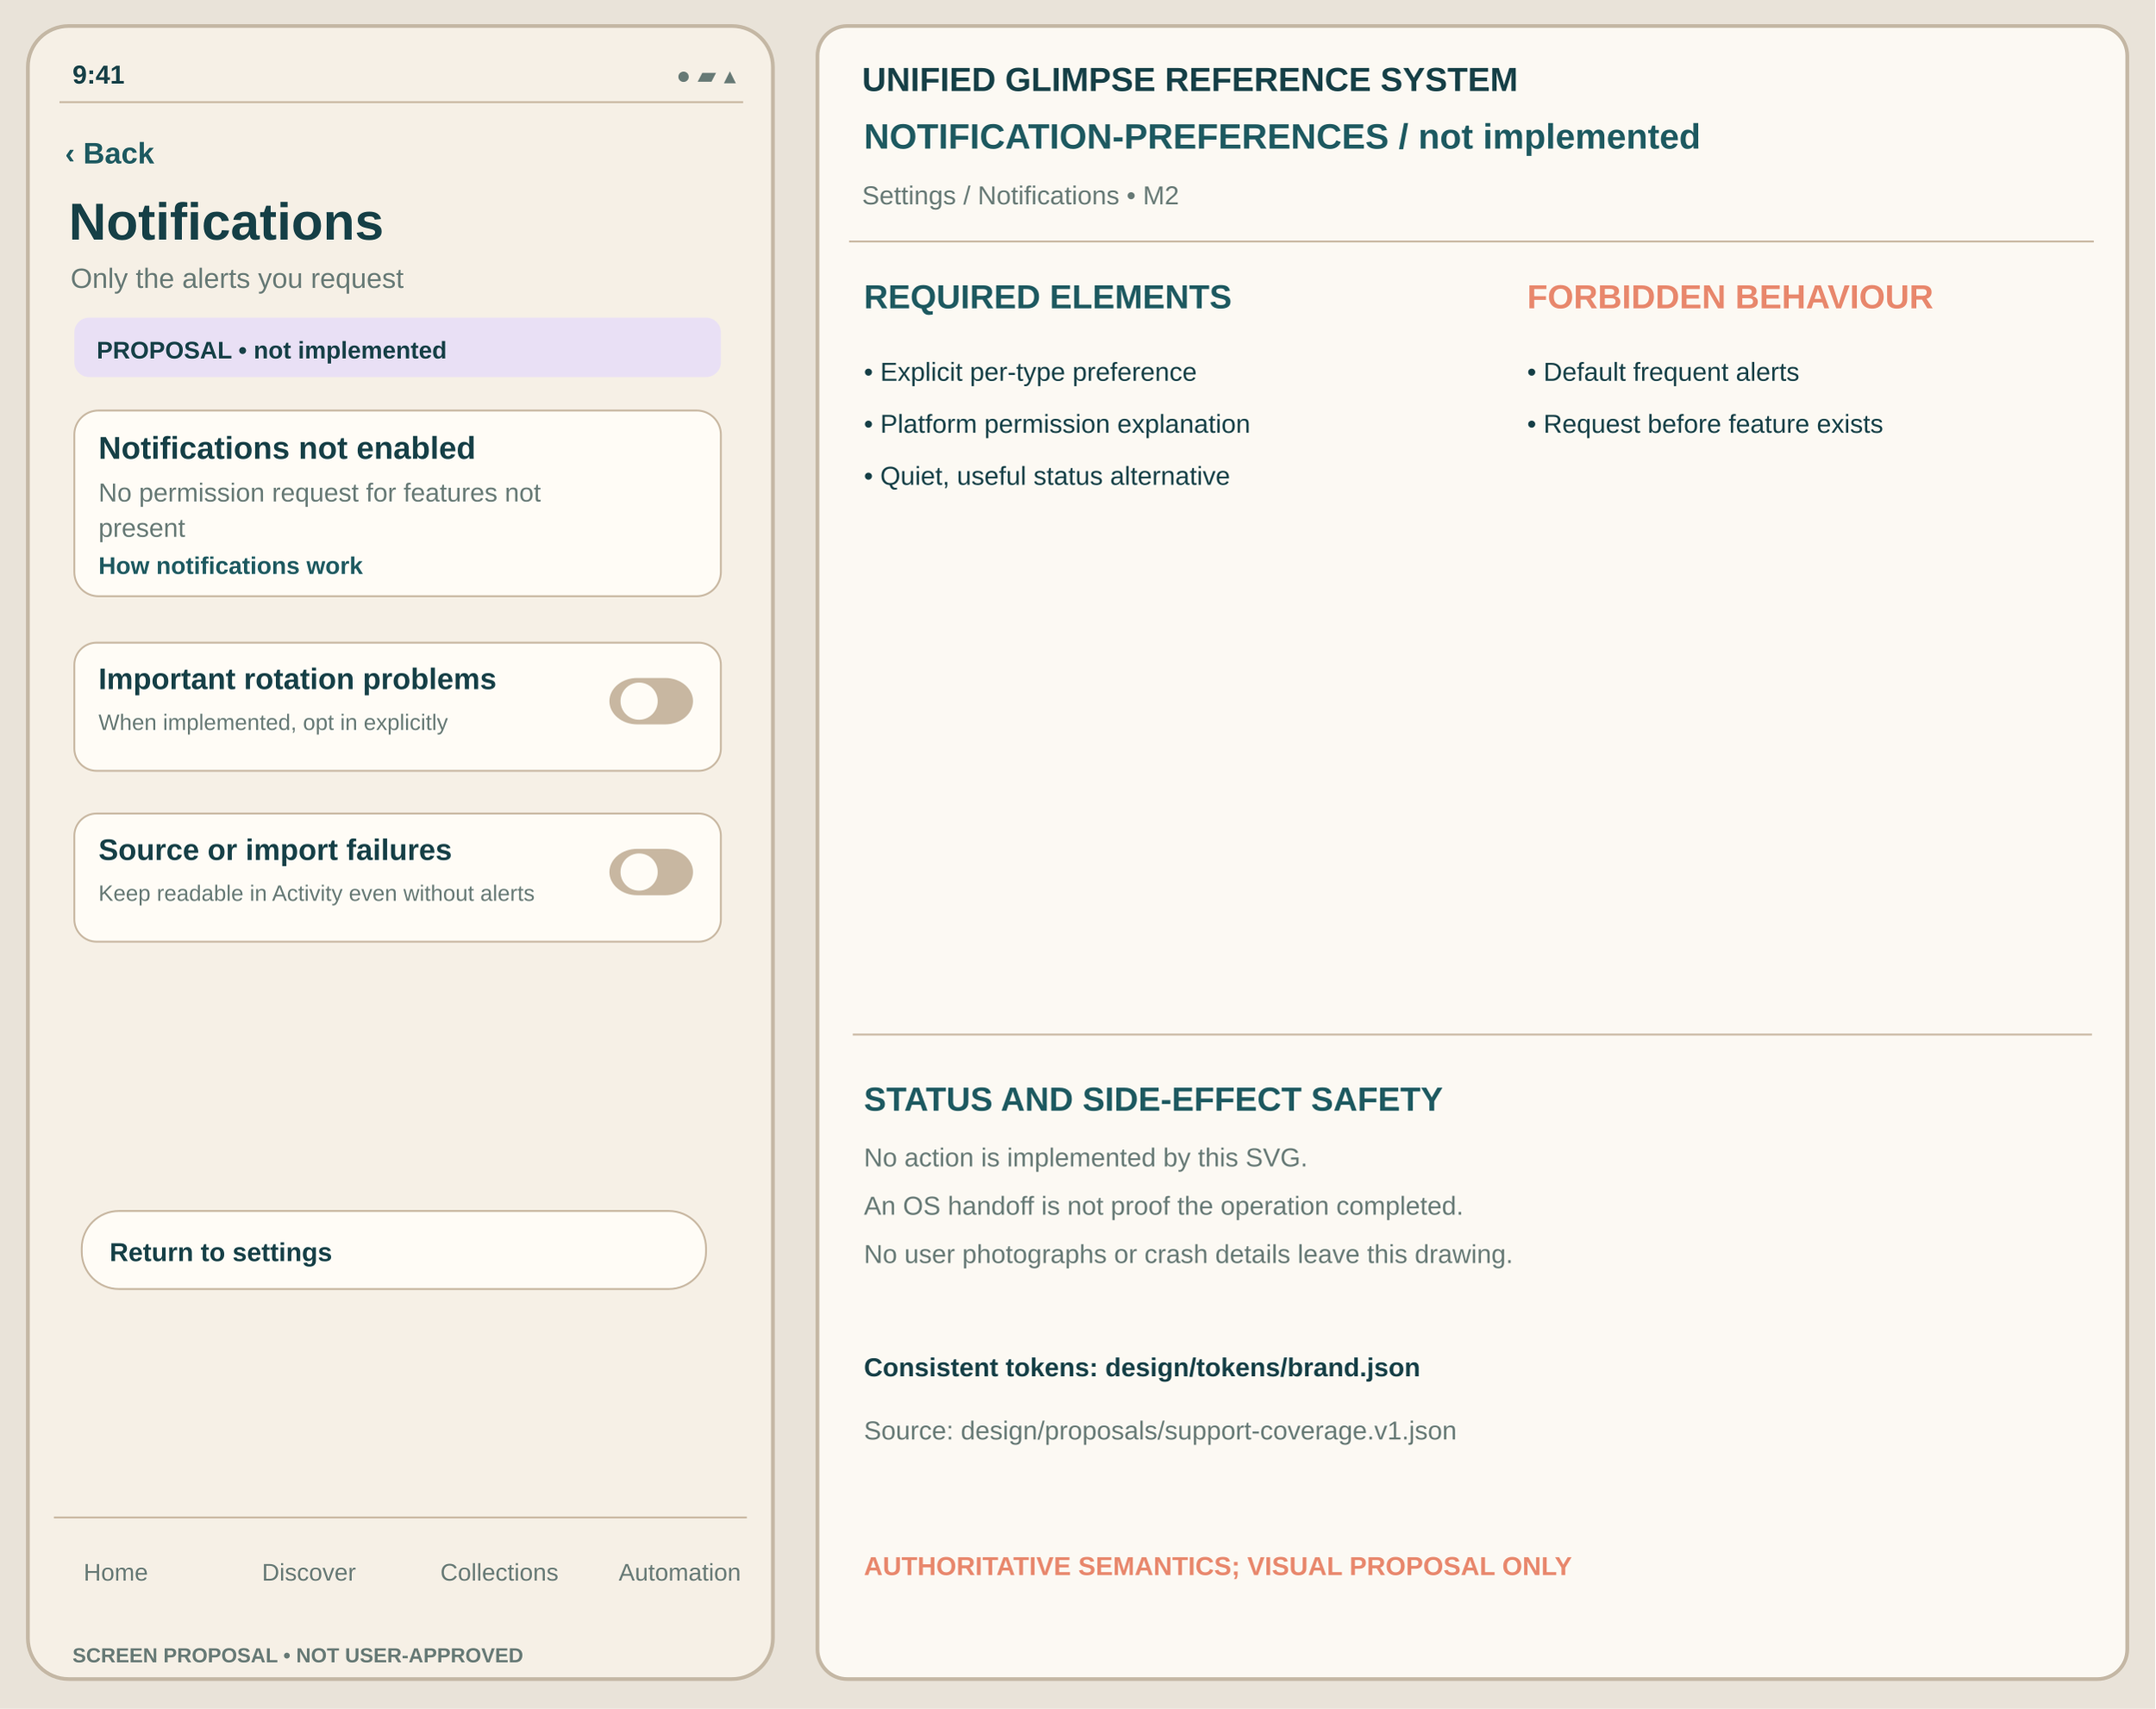
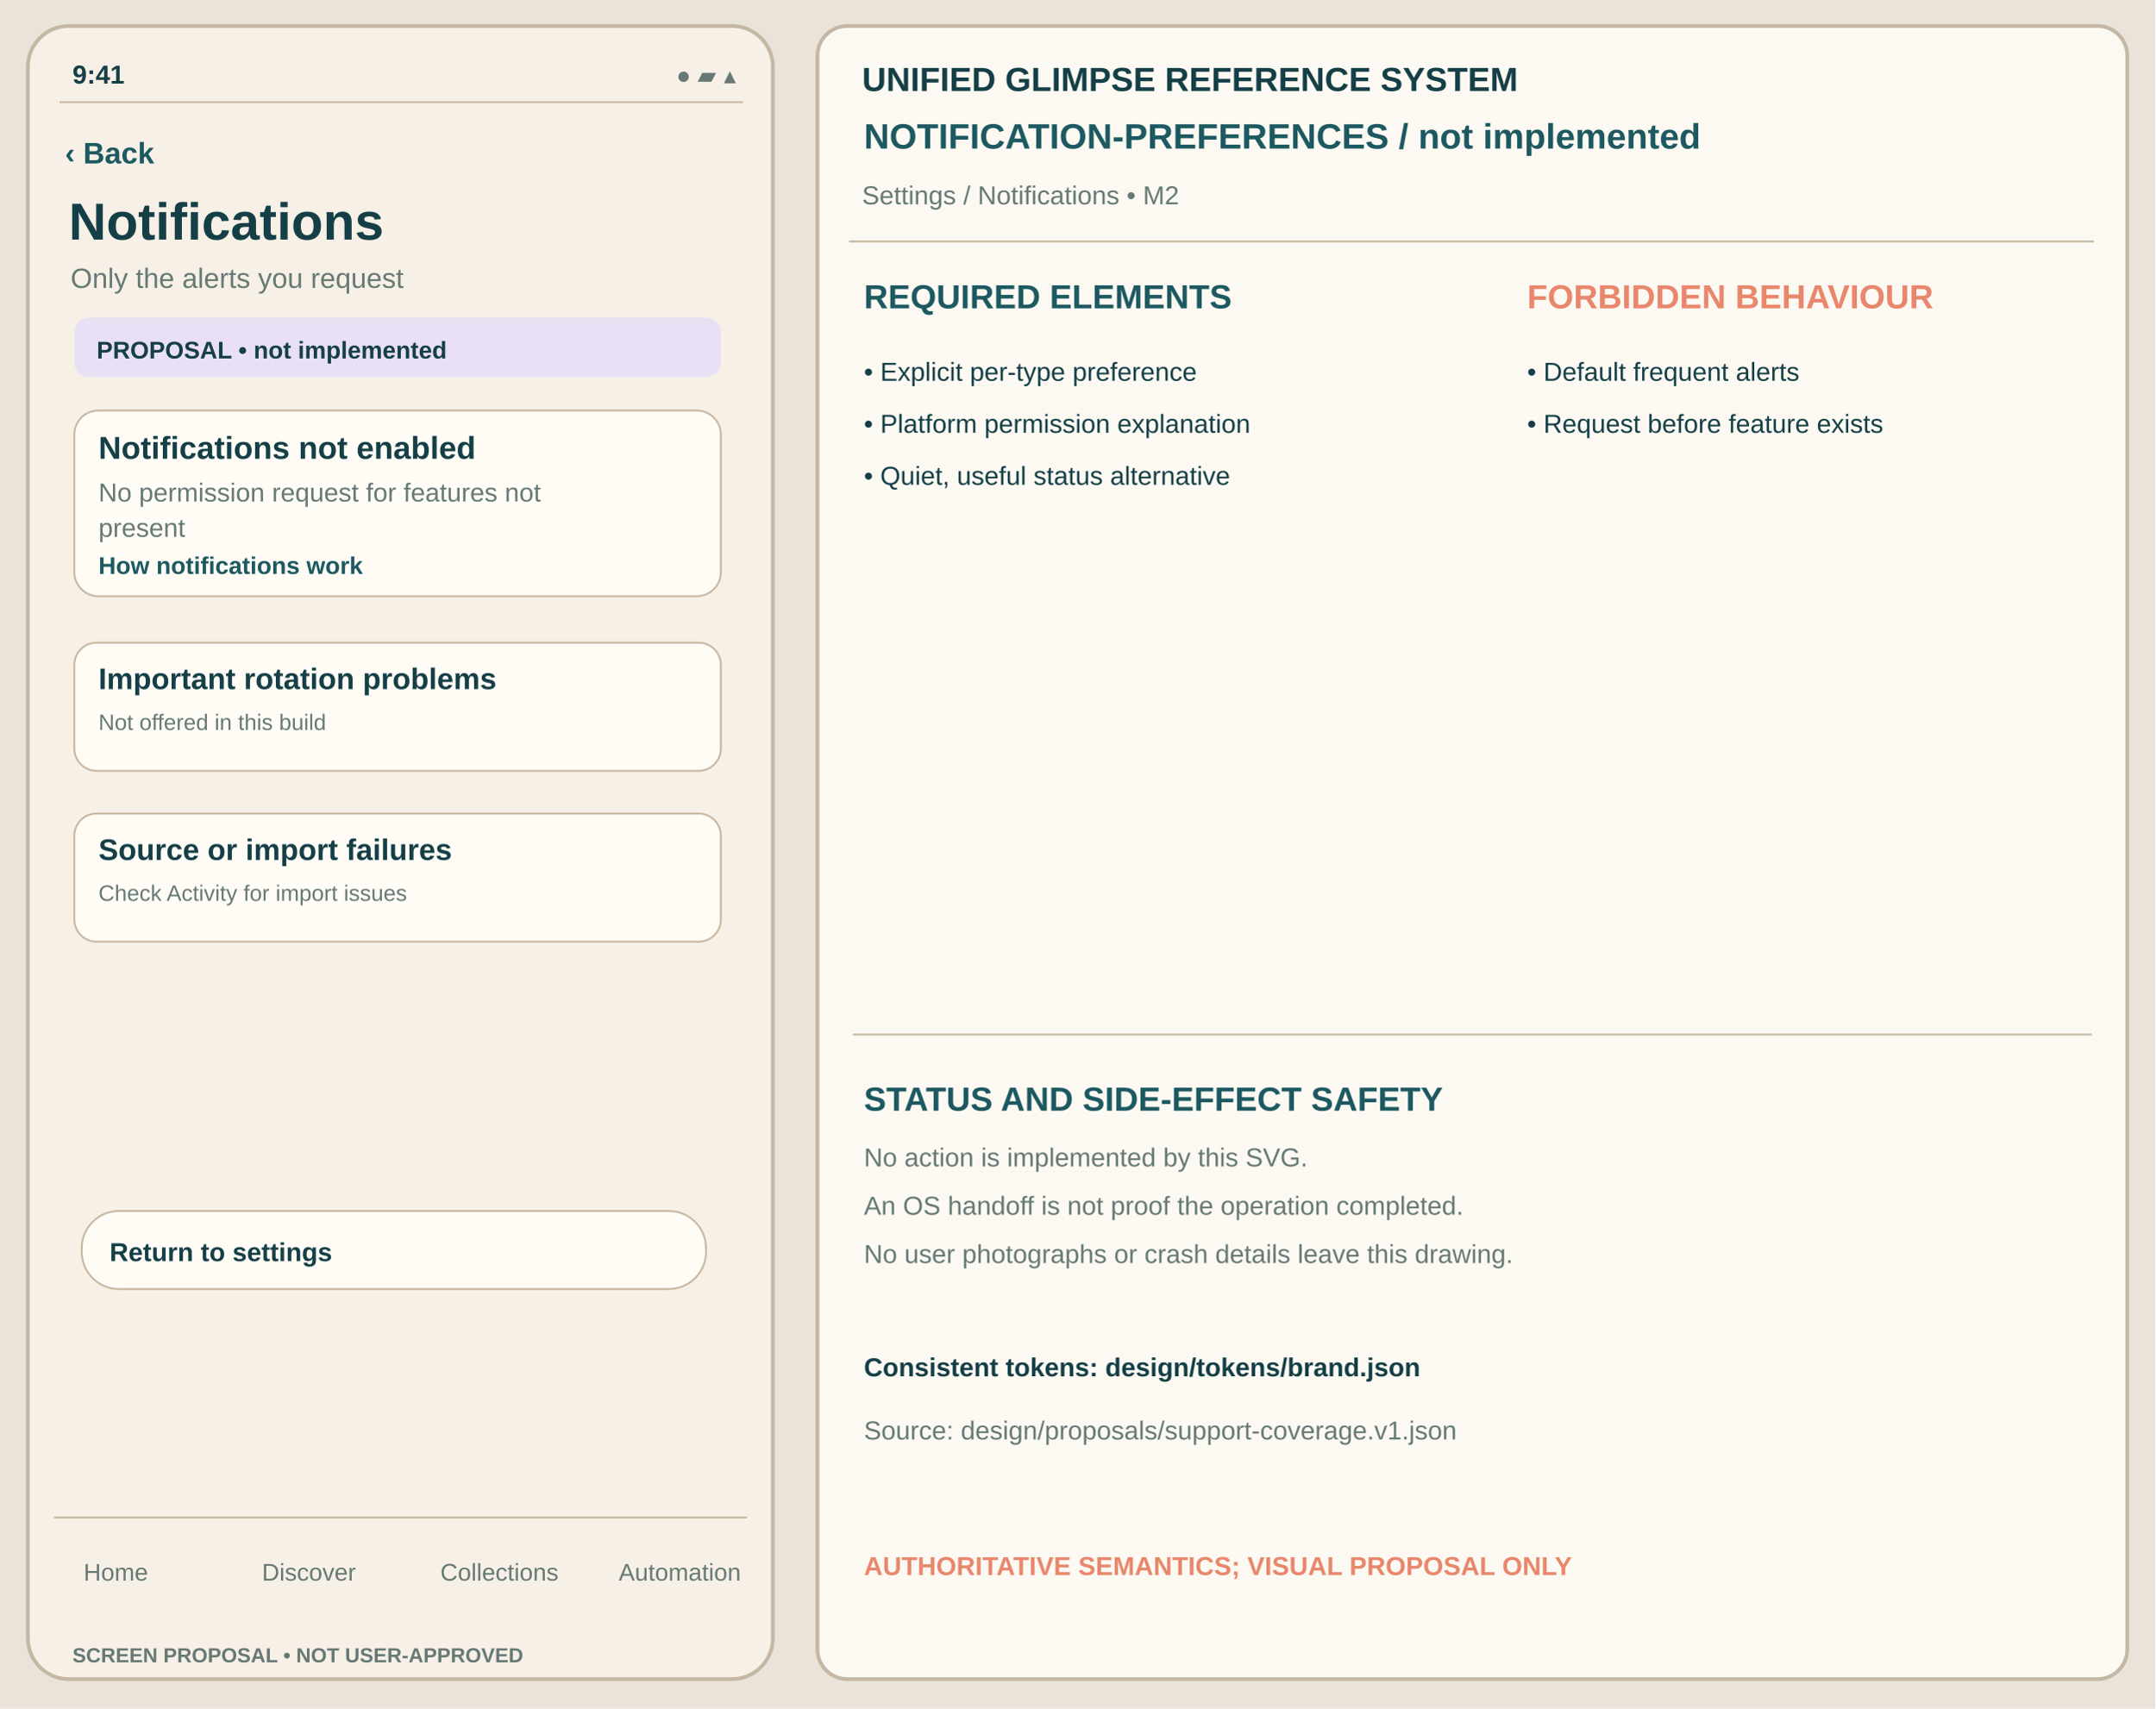
<svg xmlns="http://www.w3.org/2000/svg" viewBox="0 0 1160 920" width="1160" height="920" role="img" aria-label="Notifications not-implemented unapproved Glimpse visual reference">
  <rect width="1160" height="920" fill="#E9E3D9" />
  <rect x="15" y="14" width="401" height="890" rx="22" fill="#F6F0E6" stroke="#C4B7A4" stroke-width="2" />
  <text x="39" y="45" font-family="Arial,Helvetica,sans-serif" fill="#153F46" font-size="14" font-weight="600">9:41</text>
  <text x="364" y="45" font-family="Arial,Helvetica,sans-serif" fill="#667975" font-size="13" font-weight="400">●  ▰  ▴</text>
  <path d="M32 55h368" stroke="#C8B7A1" />
  <text x="35" y="88" font-family="Arial,Helvetica,sans-serif" fill="#1D5960" font-size="16" font-weight="650">‹ Back</text>
  <text x="37" y="129" font-family="Arial,Helvetica,sans-serif" fill="#153F46" font-size="28" font-weight="700">Notifications</text>
  <text x="38" y="155" font-family="Arial,Helvetica,sans-serif" fill="#667975" font-size="15" font-weight="400">Only the alerts you request</text>
  <rect x="40" y="171" width="348" height="32" rx="8" fill="#E9E0F5" stroke="none" stroke-width="1" />
  <text x="52" y="193" font-family="Arial,Helvetica,sans-serif" fill="#153F46" font-size="13" font-weight="650">PROPOSAL • not implemented</text>
  <rect x="40" y="221" width="348" height="100" rx="13" fill="#FFFCF6" stroke="#C8B7A1" stroke-width="1" />
  <text x="53" y="247" font-family="Arial,Helvetica,sans-serif" fill="#153F46" font-size="17" font-weight="650">Notifications not enabled</text>
  <text x="53" y="270" font-family="Arial,Helvetica,sans-serif" fill="#667975" font-size="14" font-weight="400">No permission request for features not</text>
  <text x="53" y="289" font-family="Arial,Helvetica,sans-serif" fill="#667975" font-size="14" font-weight="400">present</text>
  <text x="53" y="309" font-family="Arial,Helvetica,sans-serif" fill="#1D5960" font-size="13" font-weight="650">How notifications work</text>
  <rect x="40" y="346" width="348" height="69" rx="12" fill="#FFFCF6" stroke="#C8B7A1" stroke-width="1" />
  <text x="53" y="371" font-family="Arial,Helvetica,sans-serif" fill="#153F46" font-size="16" font-weight="650">Important rotation problems</text>
-   <text x="53" y="393" font-family="Arial,Helvetica,sans-serif" fill="#667975" font-size="12" font-weight="400">When implemented, opt in explicitly</text>
-   <rect x="328" y="365" width="45" height="25" rx="15" fill="#C8B7A1" stroke="none" stroke-width="1" />
-   <circle cx="344" cy="377.5" r="10" fill="#FFFCF6" />
+   <text x="53" y="393" font-family="Arial,Helvetica,sans-serif" fill="#667975" font-size="12" font-weight="400">Not offered in this build</text>
  <rect x="40" y="438" width="348" height="69" rx="12" fill="#FFFCF6" stroke="#C8B7A1" stroke-width="1" />
  <text x="53" y="463" font-family="Arial,Helvetica,sans-serif" fill="#153F46" font-size="16" font-weight="650">Source or import failures</text>
-   <text x="53" y="485" font-family="Arial,Helvetica,sans-serif" fill="#667975" font-size="12" font-weight="400">Keep readable in Activity even without alerts</text>
-   <rect x="328" y="457" width="45" height="25" rx="15" fill="#C8B7A1" stroke="none" stroke-width="1" />
-   <circle cx="344" cy="469.5" r="10" fill="#FFFCF6" />
+   <text x="53" y="485" font-family="Arial,Helvetica,sans-serif" fill="#667975" font-size="12" font-weight="400">Check Activity for import issues</text>
  <rect x="44" y="652" width="336" height="42" rx="20" fill="#FFFCF6" stroke="#C8B7A1" stroke-width="1" />
  <text x="59" y="679" font-family="Arial,Helvetica,sans-serif" fill="#153F46" font-size="14" font-weight="650">Return to settings</text>
  <path d="M29 817h373" stroke="#C8B7A1" />
  <text x="45" y="851" font-family="Arial,Helvetica,sans-serif" fill="#667975" font-size="13" font-weight="500">Home</text>
  <text x="141" y="851" font-family="Arial,Helvetica,sans-serif" fill="#667975" font-size="13" font-weight="500">Discover</text>
  <text x="237" y="851" font-family="Arial,Helvetica,sans-serif" fill="#667975" font-size="13" font-weight="500">Collections</text>
  <text x="333" y="851" font-family="Arial,Helvetica,sans-serif" fill="#667975" font-size="13" font-weight="500">Automation</text>
  <text x="39" y="895" font-family="Arial,Helvetica,sans-serif" fill="#667975" font-size="11" font-weight="650">SCREEN PROPOSAL • NOT USER-APPROVED</text>
  <rect x="440" y="14" width="705" height="890" rx="16" fill="#FCF9F3" stroke="#C4B7A4" stroke-width="2" />
  <text x="464" y="49" font-family="Arial,Helvetica,sans-serif" fill="#153F46" font-size="18" font-weight="700">UNIFIED GLIMPSE REFERENCE SYSTEM</text>
  <text x="465" y="80" font-family="Arial,Helvetica,sans-serif" fill="#1D5960" font-size="19" font-weight="650">NOTIFICATION-PREFERENCES  /  not implemented</text>
  <text x="464" y="110" font-family="Arial,Helvetica,sans-serif" fill="#667975" font-size="14" font-weight="400">Settings / Notifications  •  M2</text>
  <path d="M457 130h670" stroke="#C8B7A1" />
  <text x="465" y="166" font-family="Arial,Helvetica,sans-serif" fill="#1D5960" font-size="18" font-weight="700">REQUIRED ELEMENTS</text>
  <text x="822" y="166" font-family="Arial,Helvetica,sans-serif" fill="#E8876C" font-size="18" font-weight="700">FORBIDDEN BEHAVIOUR</text>
  <text x="465" y="205" font-family="Arial,Helvetica,sans-serif" fill="#153F46" font-size="14" font-weight="400">• Explicit per-type preference</text>
  <text x="465" y="233" font-family="Arial,Helvetica,sans-serif" fill="#153F46" font-size="14" font-weight="400">• Platform permission explanation</text>
  <text x="465" y="261" font-family="Arial,Helvetica,sans-serif" fill="#153F46" font-size="14" font-weight="400">• Quiet, useful status alternative</text>
  <text x="822" y="205" font-family="Arial,Helvetica,sans-serif" fill="#153F46" font-size="14" font-weight="400">• Default frequent alerts</text>
  <text x="822" y="233" font-family="Arial,Helvetica,sans-serif" fill="#153F46" font-size="14" font-weight="400">• Request before feature exists</text>
  <path d="M459 557h667" stroke="#C8B7A1" />
  <text x="465" y="598" font-family="Arial,Helvetica,sans-serif" fill="#1D5960" font-size="18" font-weight="700">STATUS AND SIDE-EFFECT SAFETY</text>
  <text x="465" y="628" font-family="Arial,Helvetica,sans-serif" fill="#667975" font-size="14" font-weight="400">No action is implemented by this SVG.</text>
  <text x="465" y="654" font-family="Arial,Helvetica,sans-serif" fill="#667975" font-size="14" font-weight="400">An OS handoff is not proof the operation completed.</text>
  <text x="465" y="680" font-family="Arial,Helvetica,sans-serif" fill="#667975" font-size="14" font-weight="400">No user photographs or crash details leave this drawing.</text>
  <text x="465" y="741" font-family="Arial,Helvetica,sans-serif" fill="#153F46" font-size="14" font-weight="650">Consistent tokens: design/tokens/brand.json</text>
  <text x="465" y="775" font-family="Arial,Helvetica,sans-serif" fill="#667975" font-size="14" font-weight="400">Source: design/proposals/support-coverage.v1.json</text>
  <text x="465" y="848" font-family="Arial,Helvetica,sans-serif" fill="#E8876C" font-size="14" font-weight="700">AUTHORITATIVE SEMANTICS; VISUAL PROPOSAL ONLY</text>
</svg>
